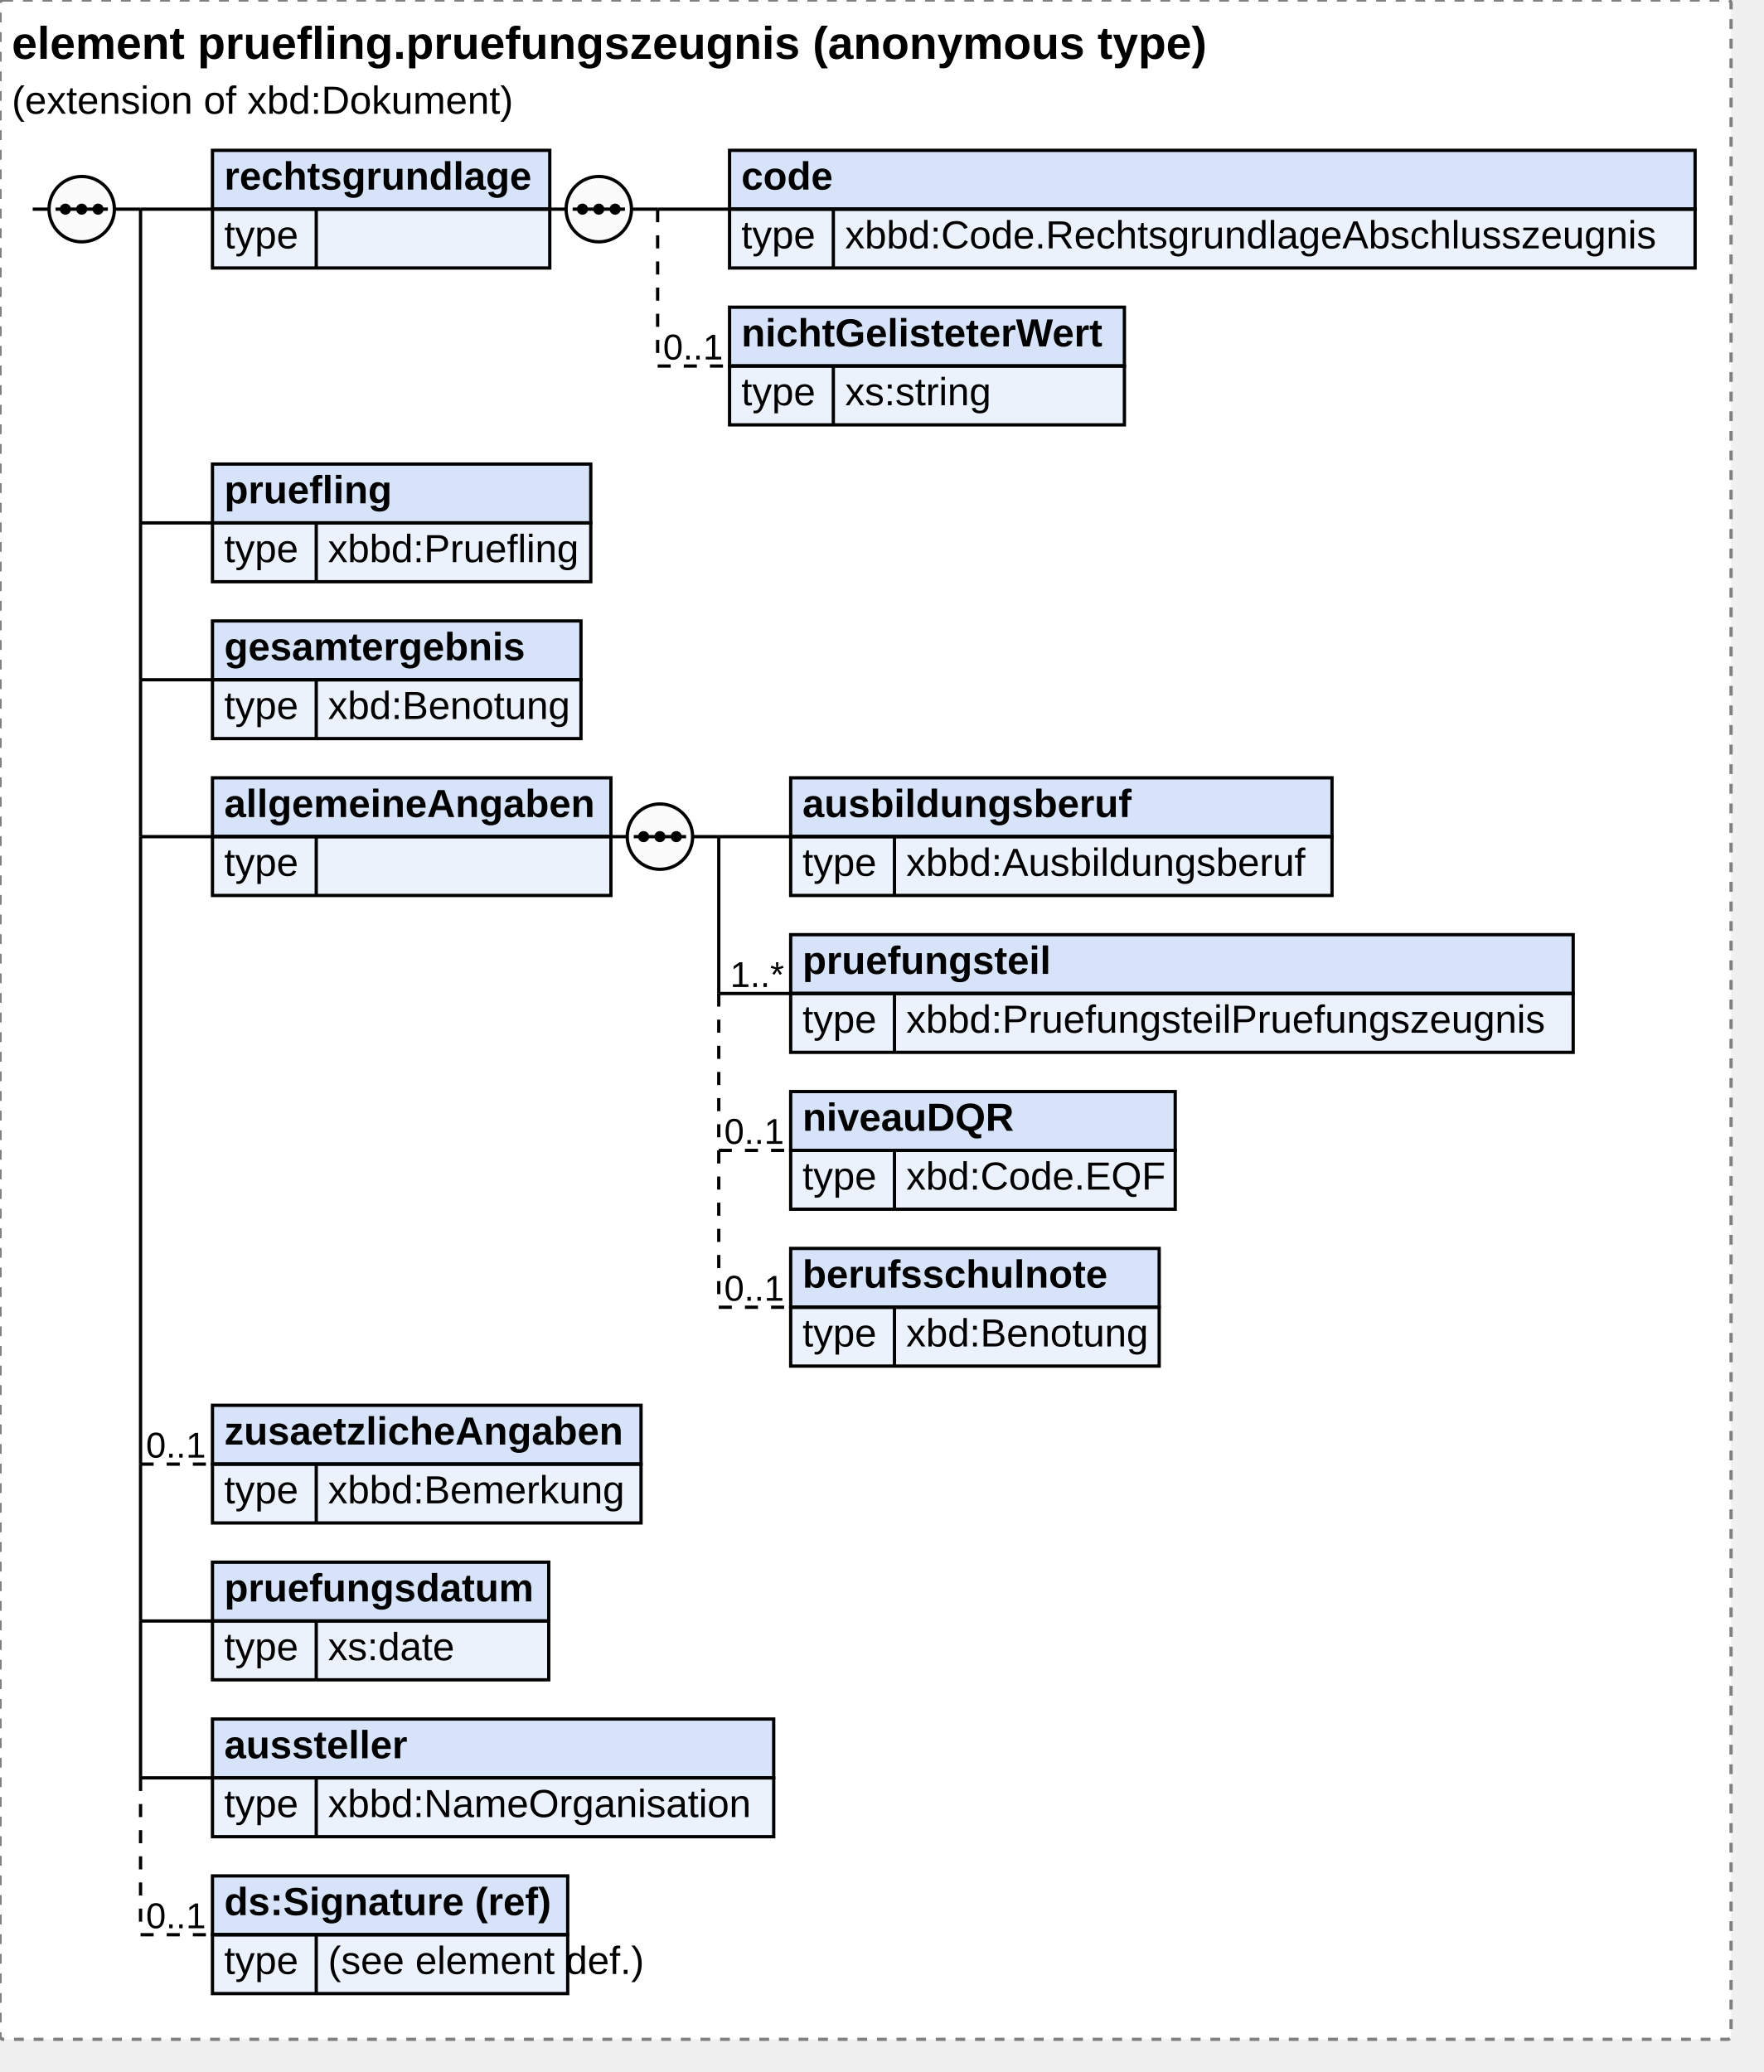
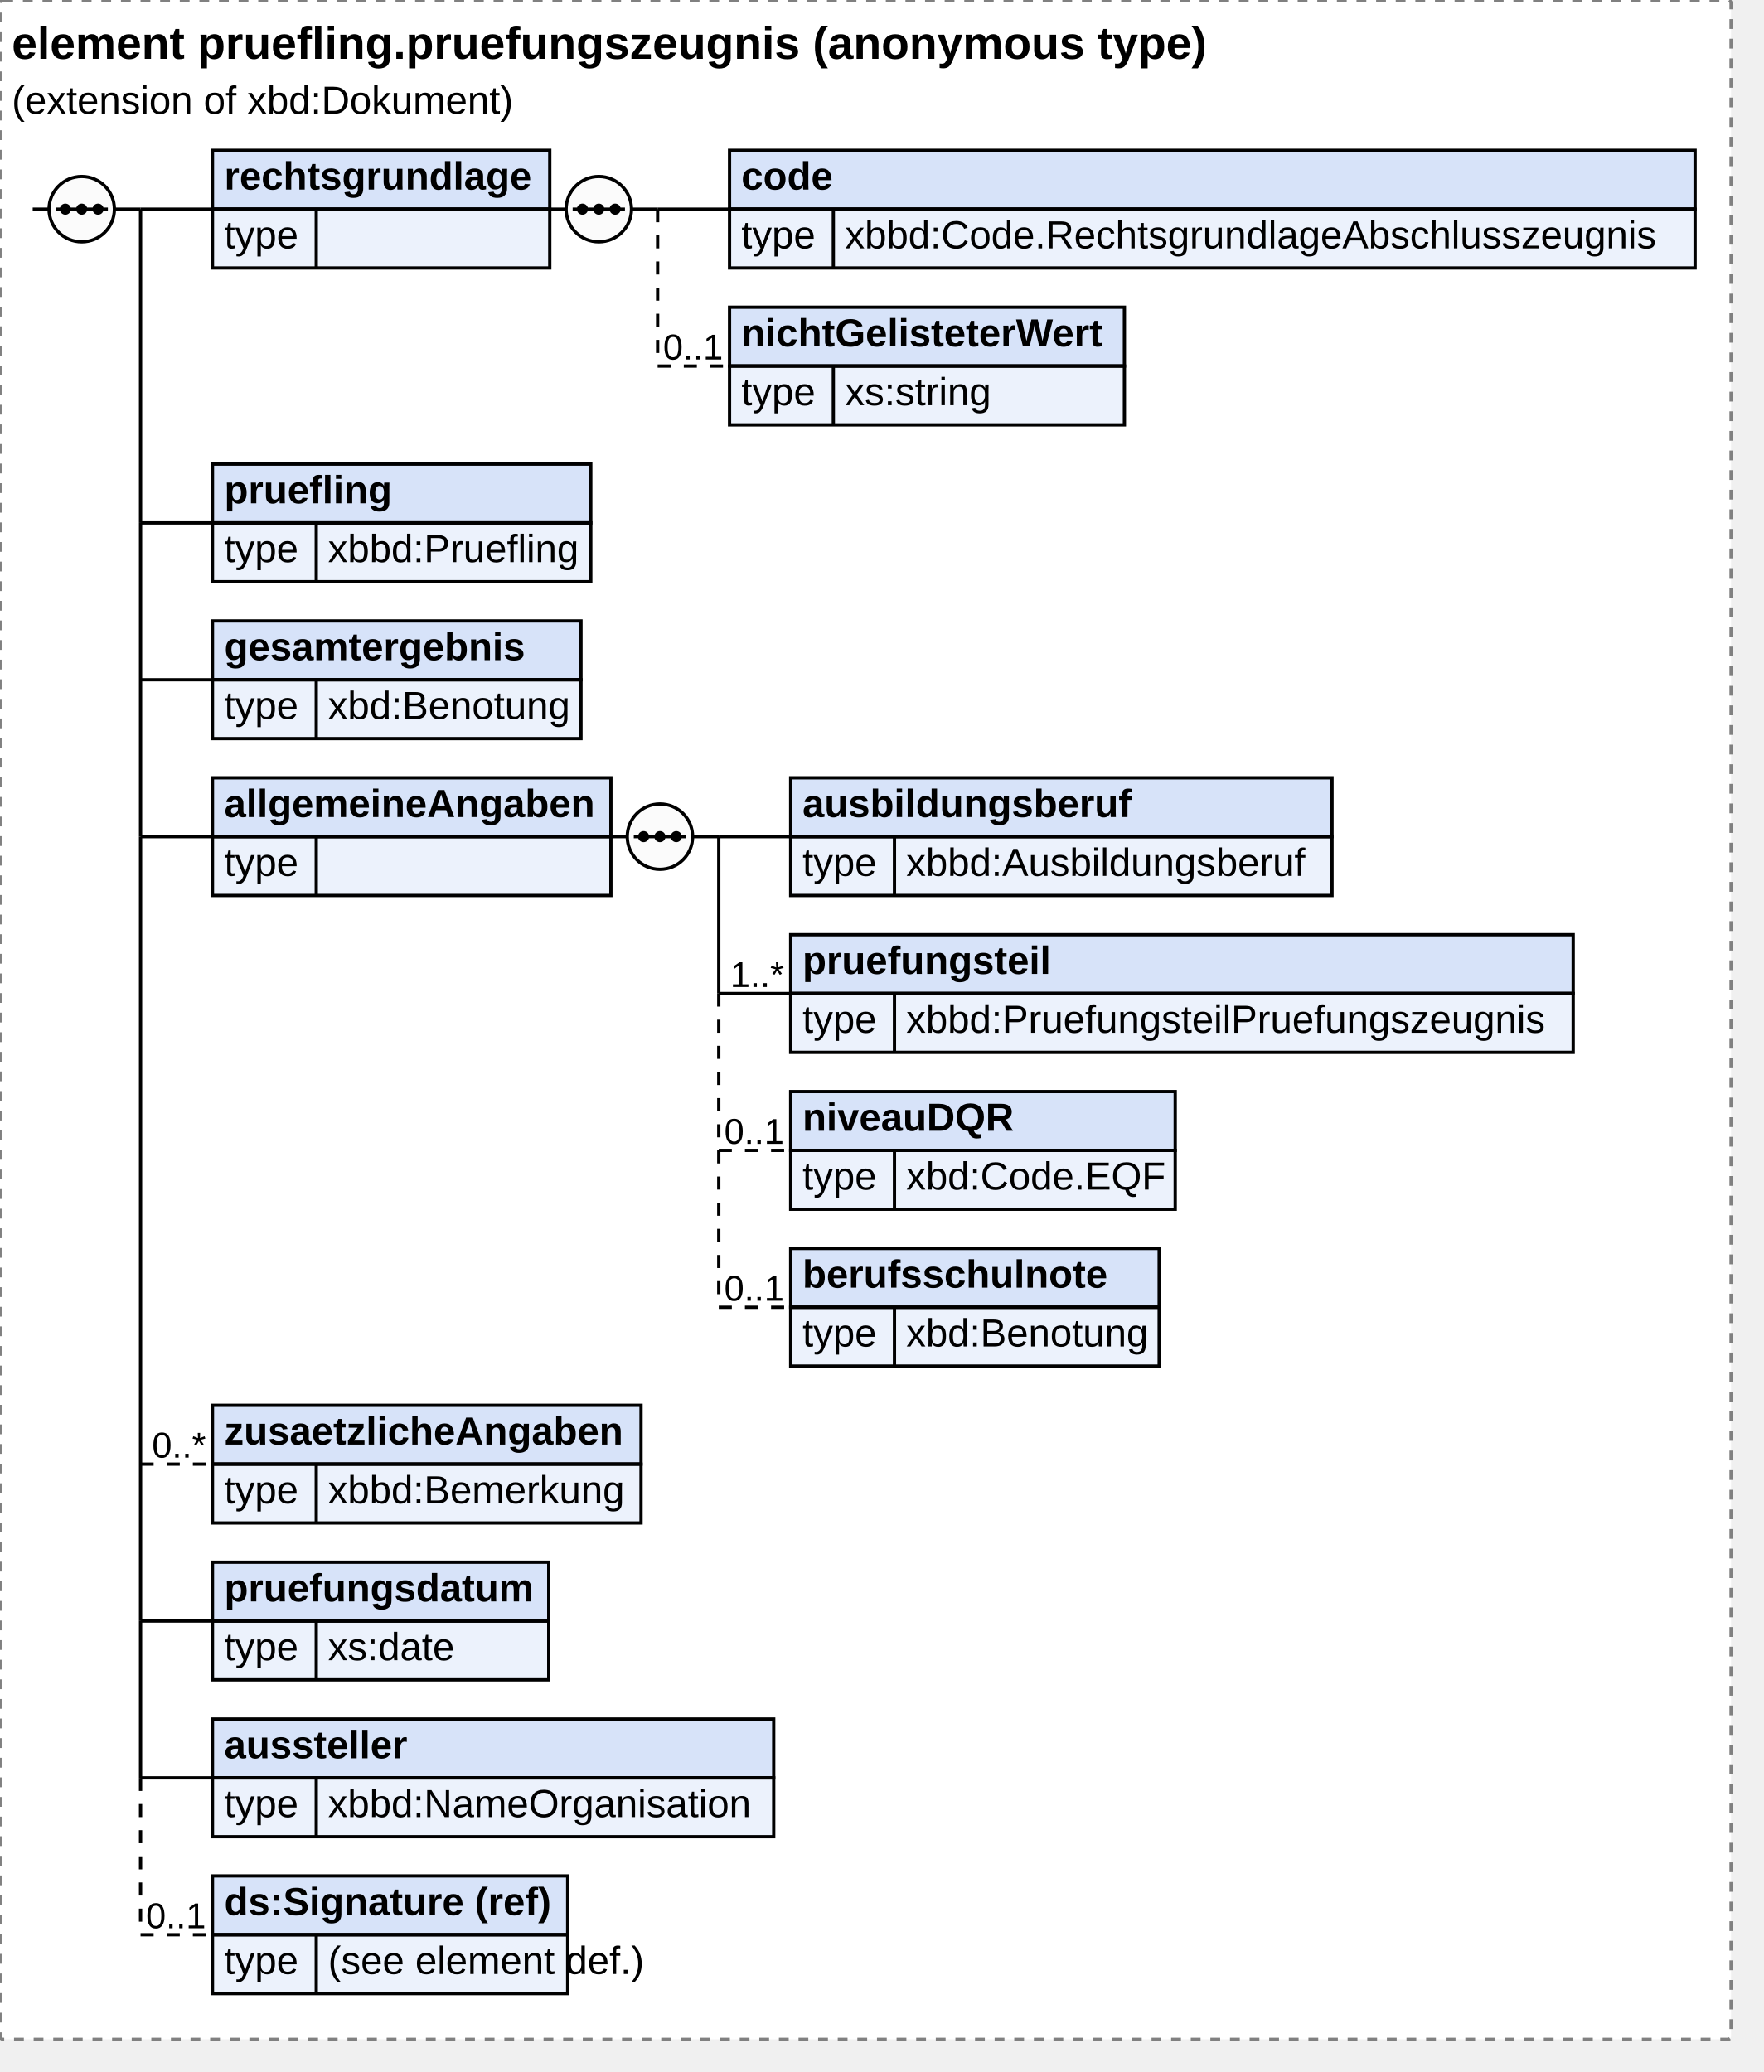
<svg xmlns="http://www.w3.org/2000/svg" width="539.581" height="634">
  <defs>
    <style type="text/css">
                        text {
                            font-family: 'Arial';
                            fill: black;
                        }
                        text.at {
                            font-family: 'Arial';
                            fill: rgb(242, 152, 0);
                        }
                        line {
                            stroke: black;
                        }
                        line.type-structure {
                            stroke: black;
                        }
                        line.type-structure-optional {
                            stroke: black;
                            stroke-dasharray: 4, 4;
                        }
                        rect.attribute-upper {
                            stroke: black;
                            fill: rgb(255, 239, 211);
                        }
                        rect.element-upper {
                            stroke: black;
                            fill: rgb(215, 227, 249);
                        }
                        rect.element-lower {
                            stroke: black;
                            fill: rgb(236, 242, 252);
                        }
                        a text {
                            fill: black;
                        } 
                    </style>
  </defs>
  <rect width="529.581" height="624" stroke-dasharray="3,3" rx="1" ry="1" style="stroke: grey;fill: white;" />
  <text font-size="14" x="3.6" y="18" font-weight="bold">element pruefling.pruefungszeugnis (anonymous type)</text>
  <text font-size="12" x="3.6" y="34.8"> (extension of xbd:Dokument)</text>
  <g transform="translate(10,46)">
    <g transform="translate(55,0)">
      <rect width="103.191" height="18" class="element-upper" />
      <rect width="103.191" height="18" y="18" class="element-lower" />
      <text font-size="12" x="3.6" y="12" font-weight="bold">rechtsgrundlage</text>
      <line x1="0" y1="18" x2="103.191" y2="18" />
      <text font-size="12" fill="grey" x="3.6" y="30">type</text>
      <line x1="31.753" y1="18" x2="31.753" y2="36" />
      <g transform="translate(103.1906,0)">
        <g transform="translate(55,0)">
          <rect width="295.391" height="18" class="element-upper" />
          <rect width="295.391" height="18" y="18" class="element-lower" />
          <text font-size="12" x="3.6" y="12" font-weight="bold">code</text>
          <line x1="0" y1="18" x2="295.391" y2="18" />
          <text font-size="12" fill="grey" x="3.6" y="30">type</text>
          <line x1="31.753" y1="18" x2="31.753" y2="36" />
          <text font-size="12" x="35.353" y="30">xbbd:Code.RechtsgrundlageAbschlusszeugnis</text>
          <g transform="translate(295.3906,0)" />
        </g>
        <line x1="33" y1="18" x2="55" y2="18" class="type-structure-required" />
        <text font-size="11" fill="black" x="53" y="16" text-anchor="end" />
        <line x1="33" y1="18" x2="33" y2="18" class="type-structure-required" />
        <g transform="translate(55,48)">
          <rect width="120.8" height="18" class="element-upper" />
          <rect width="120.8" height="18" y="18" class="element-lower" />
          <text font-size="12" x="3.6" y="12" font-weight="bold">nichtGelisteterWert</text>
          <line x1="0" y1="18" x2="120.8" y2="18" />
          <text font-size="12" fill="grey" x="3.6" y="30">type</text>
          <line x1="31.753" y1="18" x2="31.753" y2="36" />
          <text font-size="12" x="35.353" y="30">xs:string</text>
          <g transform="translate(120.8,0)" />
        </g>
        <line x1="33" y1="66" x2="55" y2="66" class="type-structure-optional" />
        <text font-size="11" fill="black" x="53" y="64" text-anchor="end">0..1</text>
        <line x1="33" y1="18" x2="33" y2="66" class="type-structure-optional" />
        <circle cx="15" cy="18" r="10" stroke="black" fill="rgb(251, 251, 251)" />
        <line x1="0" y1="18" x2="5" y2="18" class="type-structure-required" />
        <line x1="25" y1="18" x2="33" y2="18" class="type-structure-required" />
        <circle cx="10" cy="18" r="1.2" stroke="black" fill="black" />
        <circle cx="15" cy="18" r="1.2" stroke="black" fill="black" />
        <circle cx="20" cy="18" r="1.2" stroke="black" fill="black" />
        <line x1="7" y1="18" x2="23" y2="18" />
      </g>
    </g>
    <line x1="33" y1="18" x2="55" y2="18" class="type-structure-required" />
    <text font-size="11" fill="black" x="53" y="16" text-anchor="end" />
    <line x1="33" y1="18" x2="33" y2="18" class="type-structure-required" />
    <g transform="translate(55,96)">
      <rect width="115.734" height="18" class="element-upper" />
      <rect width="115.734" height="18" y="18" class="element-lower" />
      <text font-size="12" x="3.6" y="12" font-weight="bold">pruefling</text>
      <line x1="0" y1="18" x2="115.734" y2="18" />
      <text font-size="12" fill="grey" x="3.6" y="30">type</text>
      <line x1="31.753" y1="18" x2="31.753" y2="36" />
      <text font-size="12" x="35.353" y="30">xbbd:Pruefling</text>
      <g transform="translate(115.7344,0)" />
    </g>
    <line x1="33" y1="114" x2="55" y2="114" class="type-structure-required" />
    <text font-size="11" fill="black" x="53" y="112" text-anchor="end" />
    <line x1="33" y1="18" x2="33" y2="114" class="type-structure-required" />
    <g transform="translate(55,144)">
      <rect width="112.734" height="18" class="element-upper" />
      <rect width="112.734" height="18" y="18" class="element-lower" />
      <text font-size="12" x="3.6" y="12" font-weight="bold">gesamtergebnis</text>
      <line x1="0" y1="18" x2="112.734" y2="18" />
      <text font-size="12" fill="grey" x="3.6" y="30">type</text>
      <line x1="31.753" y1="18" x2="31.753" y2="36" />
      <text font-size="12" x="35.353" y="30">xbd:Benotung</text>
      <g transform="translate(112.7344,0)" />
    </g>
    <line x1="33" y1="162" x2="55" y2="162" class="type-structure-required" />
    <text font-size="11" fill="black" x="53" y="160" text-anchor="end" />
    <line x1="33" y1="114" x2="33" y2="162" class="type-structure-required" />
    <g transform="translate(55,192)">
      <rect width="121.894" height="18" class="element-upper" />
      <rect width="121.894" height="18" y="18" class="element-lower" />
      <text font-size="12" x="3.6" y="12" font-weight="bold">allgemeineAngaben</text>
      <line x1="0" y1="18" x2="121.894" y2="18" />
      <text font-size="12" fill="grey" x="3.6" y="30">type</text>
      <line x1="31.753" y1="18" x2="31.753" y2="36" />
      <g transform="translate(121.8937,0)">
        <g transform="translate(55,0)">
          <rect width="165.609" height="18" class="element-upper" />
          <rect width="165.609" height="18" y="18" class="element-lower" />
          <text font-size="12" x="3.6" y="12" font-weight="bold">ausbildungsberuf</text>
          <line x1="0" y1="18" x2="165.609" y2="18" />
          <text font-size="12" fill="grey" x="3.6" y="30">type</text>
          <line x1="31.753" y1="18" x2="31.753" y2="36" />
          <text font-size="12" x="35.353" y="30">xbbd:Ausbildungsberuf</text>
          <g transform="translate(165.6094,0)" />
        </g>
        <line x1="33" y1="18" x2="55" y2="18" class="type-structure-required" />
        <text font-size="11" fill="black" x="53" y="16" text-anchor="end" />
        <line x1="33" y1="18" x2="33" y2="18" class="type-structure-required" />
        <g transform="translate(55,48)">
          <rect width="239.391" height="18" class="element-upper" />
          <rect width="239.391" height="18" y="18" class="element-lower" />
          <text font-size="12" x="3.6" y="12" font-weight="bold">pruefungsteil</text>
          <line x1="0" y1="18" x2="239.391" y2="18" />
          <text font-size="12" fill="grey" x="3.6" y="30">type</text>
          <line x1="31.753" y1="18" x2="31.753" y2="36" />
          <text font-size="12" x="35.353" y="30">xbbd:PruefungsteilPruefungszeugnis</text>
          <g transform="translate(239.3906,0)" />
        </g>
        <line x1="33" y1="66" x2="55" y2="66" class="type-structure-required" />
        <text font-size="11" fill="black" x="53" y="64" text-anchor="end">1..*</text>
        <line x1="33" y1="18" x2="33" y2="66" class="type-structure-required" />
        <g transform="translate(55,96)">
          <rect width="117.641" height="18" class="element-upper" />
          <rect width="117.641" height="18" y="18" class="element-lower" />
          <text font-size="12" x="3.6" y="12" font-weight="bold">niveauDQR</text>
          <line x1="0" y1="18" x2="117.641" y2="18" />
          <text font-size="12" fill="grey" x="3.6" y="30">type</text>
          <line x1="31.753" y1="18" x2="31.753" y2="36" />
          <text font-size="12" x="35.353" y="30">xbd:Code.EQF</text>
          <g transform="translate(117.6406,0)" />
        </g>
        <line x1="33" y1="114" x2="55" y2="114" class="type-structure-optional" />
        <text font-size="11" fill="black" x="53" y="112" text-anchor="end">0..1</text>
        <line x1="33" y1="66" x2="33" y2="114" class="type-structure-optional" />
        <g transform="translate(55,144)">
          <rect width="112.734" height="18" class="element-upper" />
          <rect width="112.734" height="18" y="18" class="element-lower" />
          <text font-size="12" x="3.6" y="12" font-weight="bold">berufsschulnote</text>
          <line x1="0" y1="18" x2="112.734" y2="18" />
          <text font-size="12" fill="grey" x="3.6" y="30">type</text>
          <line x1="31.753" y1="18" x2="31.753" y2="36" />
          <text font-size="12" x="35.353" y="30">xbd:Benotung</text>
          <g transform="translate(112.7344,0)" />
        </g>
        <line x1="33" y1="162" x2="55" y2="162" class="type-structure-optional" />
        <text font-size="11" fill="black" x="53" y="160" text-anchor="end">0..1</text>
        <line x1="33" y1="114" x2="33" y2="162" class="type-structure-optional" />
        <circle cx="15" cy="18" r="10" stroke="black" fill="rgb(251, 251, 251)" />
        <line x1="0" y1="18" x2="5" y2="18" class="type-structure-required" />
        <line x1="25" y1="18" x2="33" y2="18" class="type-structure-required" />
        <circle cx="10" cy="18" r="1.2" stroke="black" fill="black" />
        <circle cx="15" cy="18" r="1.2" stroke="black" fill="black" />
        <circle cx="20" cy="18" r="1.2" stroke="black" fill="black" />
        <line x1="7" y1="18" x2="23" y2="18" />
      </g>
    </g>
    <line x1="33" y1="210" x2="55" y2="210" class="type-structure-required" />
    <text font-size="11" fill="black" x="53" y="208" text-anchor="end" />
    <line x1="33" y1="162" x2="33" y2="210" class="type-structure-required" />
    <g transform="translate(55,384)">
      <rect width="131.112" height="18" class="element-upper" />
      <rect width="131.112" height="18" y="18" class="element-lower" />
      <text font-size="12" x="3.6" y="12" font-weight="bold">zusaetzlicheAngaben</text>
      <line x1="0" y1="18" x2="131.112" y2="18" />
      <text font-size="12" fill="grey" x="3.6" y="30">type</text>
      <line x1="31.753" y1="18" x2="31.753" y2="36" />
      <text font-size="12" x="35.353" y="30">xbbd:Bemerkung</text>
      <g transform="translate(131.1125,0)" />
    </g>
    <line x1="33" y1="402" x2="55" y2="402" class="type-structure-optional" />
-     <text font-size="11" fill="black" x="53" y="400" text-anchor="end">0..1</text>
+     <text font-size="11" fill="black" x="53" y="400" text-anchor="end">0..*</text>
    <line x1="33" y1="210" x2="33" y2="402" class="type-structure-required" />
    <g transform="translate(55,432)">
      <rect width="102.878" height="18" class="element-upper" />
      <rect width="102.878" height="18" y="18" class="element-lower" />
      <text font-size="12" x="3.6" y="12" font-weight="bold">pruefungsdatum</text>
      <line x1="0" y1="18" x2="102.878" y2="18" />
      <text font-size="12" fill="grey" x="3.6" y="30">type</text>
      <line x1="31.753" y1="18" x2="31.753" y2="36" />
      <text font-size="12" x="35.353" y="30">xs:date</text>
      <g transform="translate(102.8781,0)" />
    </g>
    <line x1="33" y1="450" x2="55" y2="450" class="type-structure-required" />
    <text font-size="11" fill="black" x="53" y="448" text-anchor="end" />
    <line x1="33" y1="402" x2="33" y2="450" class="type-structure-required" />
    <g transform="translate(55,480)">
      <rect width="171.703" height="18" class="element-upper" />
      <rect width="171.703" height="18" y="18" class="element-lower" />
      <text font-size="12" x="3.6" y="12" font-weight="bold">aussteller</text>
      <line x1="0" y1="18" x2="171.703" y2="18" />
      <text font-size="12" fill="grey" x="3.6" y="30">type</text>
      <line x1="31.753" y1="18" x2="31.753" y2="36" />
      <text font-size="12" x="35.353" y="30">xbbd:NameOrganisation</text>
      <g transform="translate(171.7031,0)" />
    </g>
    <line x1="33" y1="498" x2="55" y2="498" class="type-structure-required" />
    <text font-size="11" fill="black" x="53" y="496" text-anchor="end" />
    <line x1="33" y1="450" x2="33" y2="498" class="type-structure-required" />
    <g transform="translate(55,528)">
      <rect width="108.675" height="18" class="element-upper" />
      <rect width="108.675" height="18" y="18" class="element-lower" />
      <text font-size="12" x="3.6" y="12" font-weight="bold">ds:Signature (ref)</text>
      <line x1="0" y1="18" x2="108.675" y2="18" />
      <text font-size="12" fill="grey" x="3.6" y="30">type</text>
      <line x1="31.753" y1="18" x2="31.753" y2="36" />
      <text font-size="12" x="35.353" y="30">(see element def.)</text>
      <g transform="translate(108.675,0)" />
    </g>
    <line x1="33" y1="546" x2="55" y2="546" class="type-structure-optional" />
    <text font-size="11" fill="black" x="53" y="544" text-anchor="end">0..1</text>
    <line x1="33" y1="498" x2="33" y2="546" class="type-structure-optional" />
    <circle cx="15" cy="18" r="10" stroke="black" fill="rgb(251, 251, 251)" />
    <line x1="0" y1="18" x2="5" y2="18" class="type-structure-required" />
    <line x1="25" y1="18" x2="33" y2="18" class="type-structure-required" />
    <circle cx="10" cy="18" r="1.2" stroke="black" fill="black" />
    <circle cx="15" cy="18" r="1.2" stroke="black" fill="black" />
    <circle cx="20" cy="18" r="1.2" stroke="black" fill="black" />
    <line x1="7" y1="18" x2="23" y2="18" />
  </g>
</svg>
